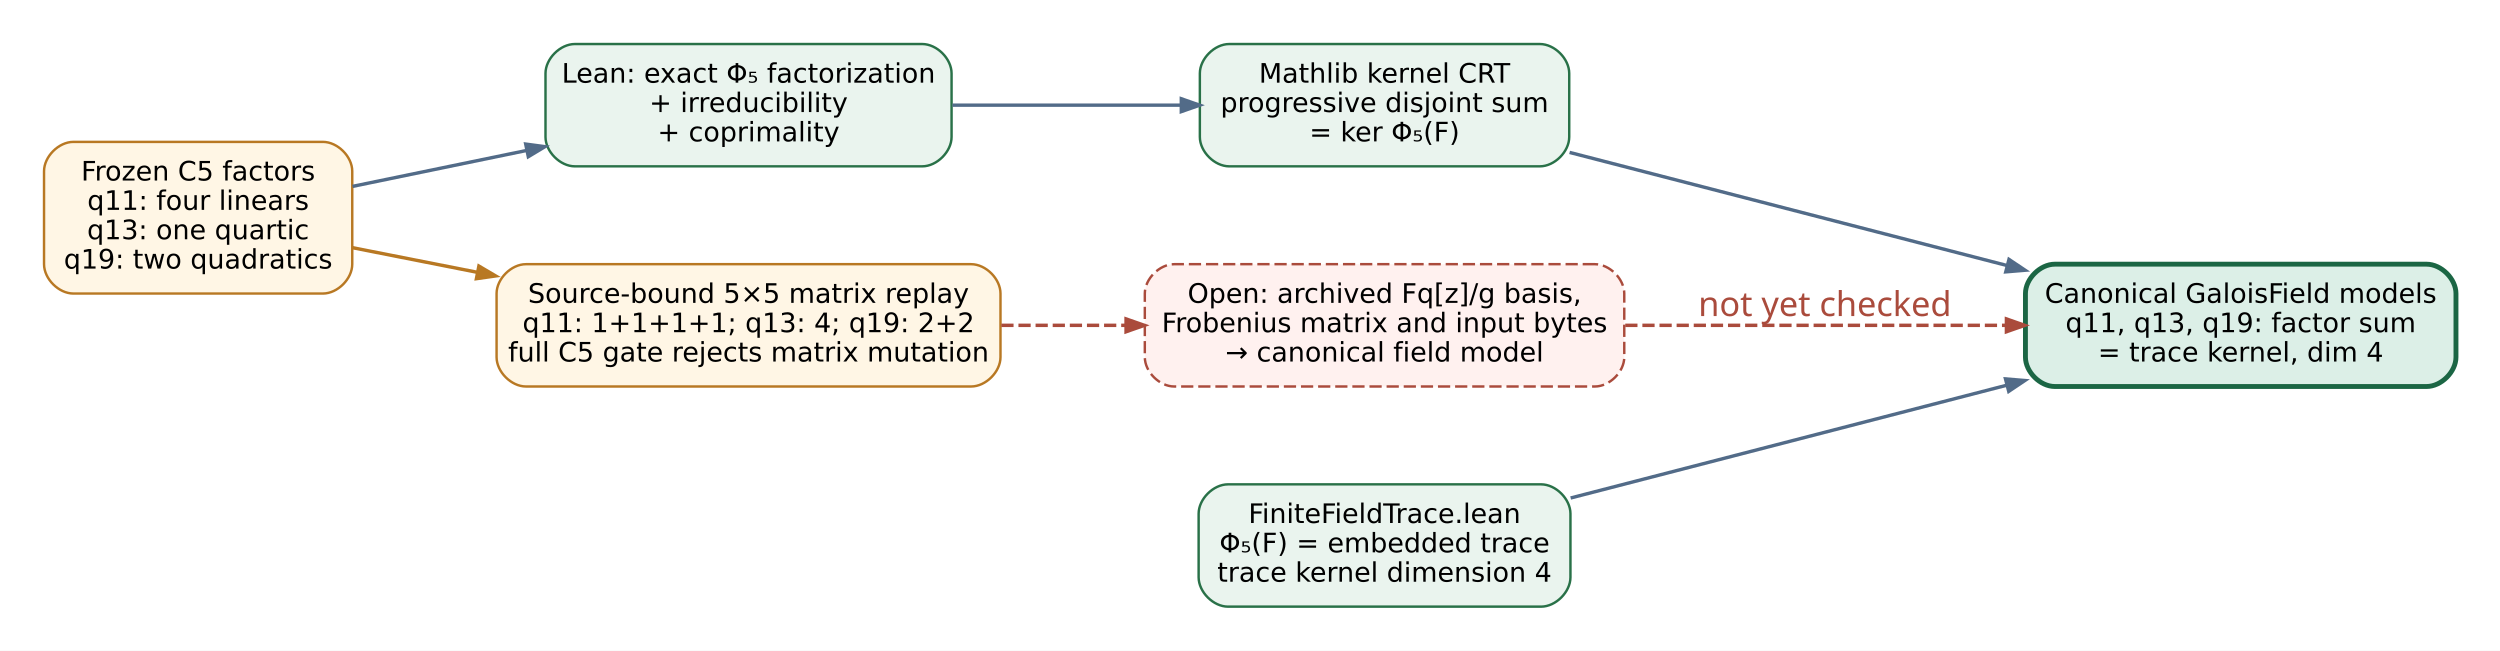
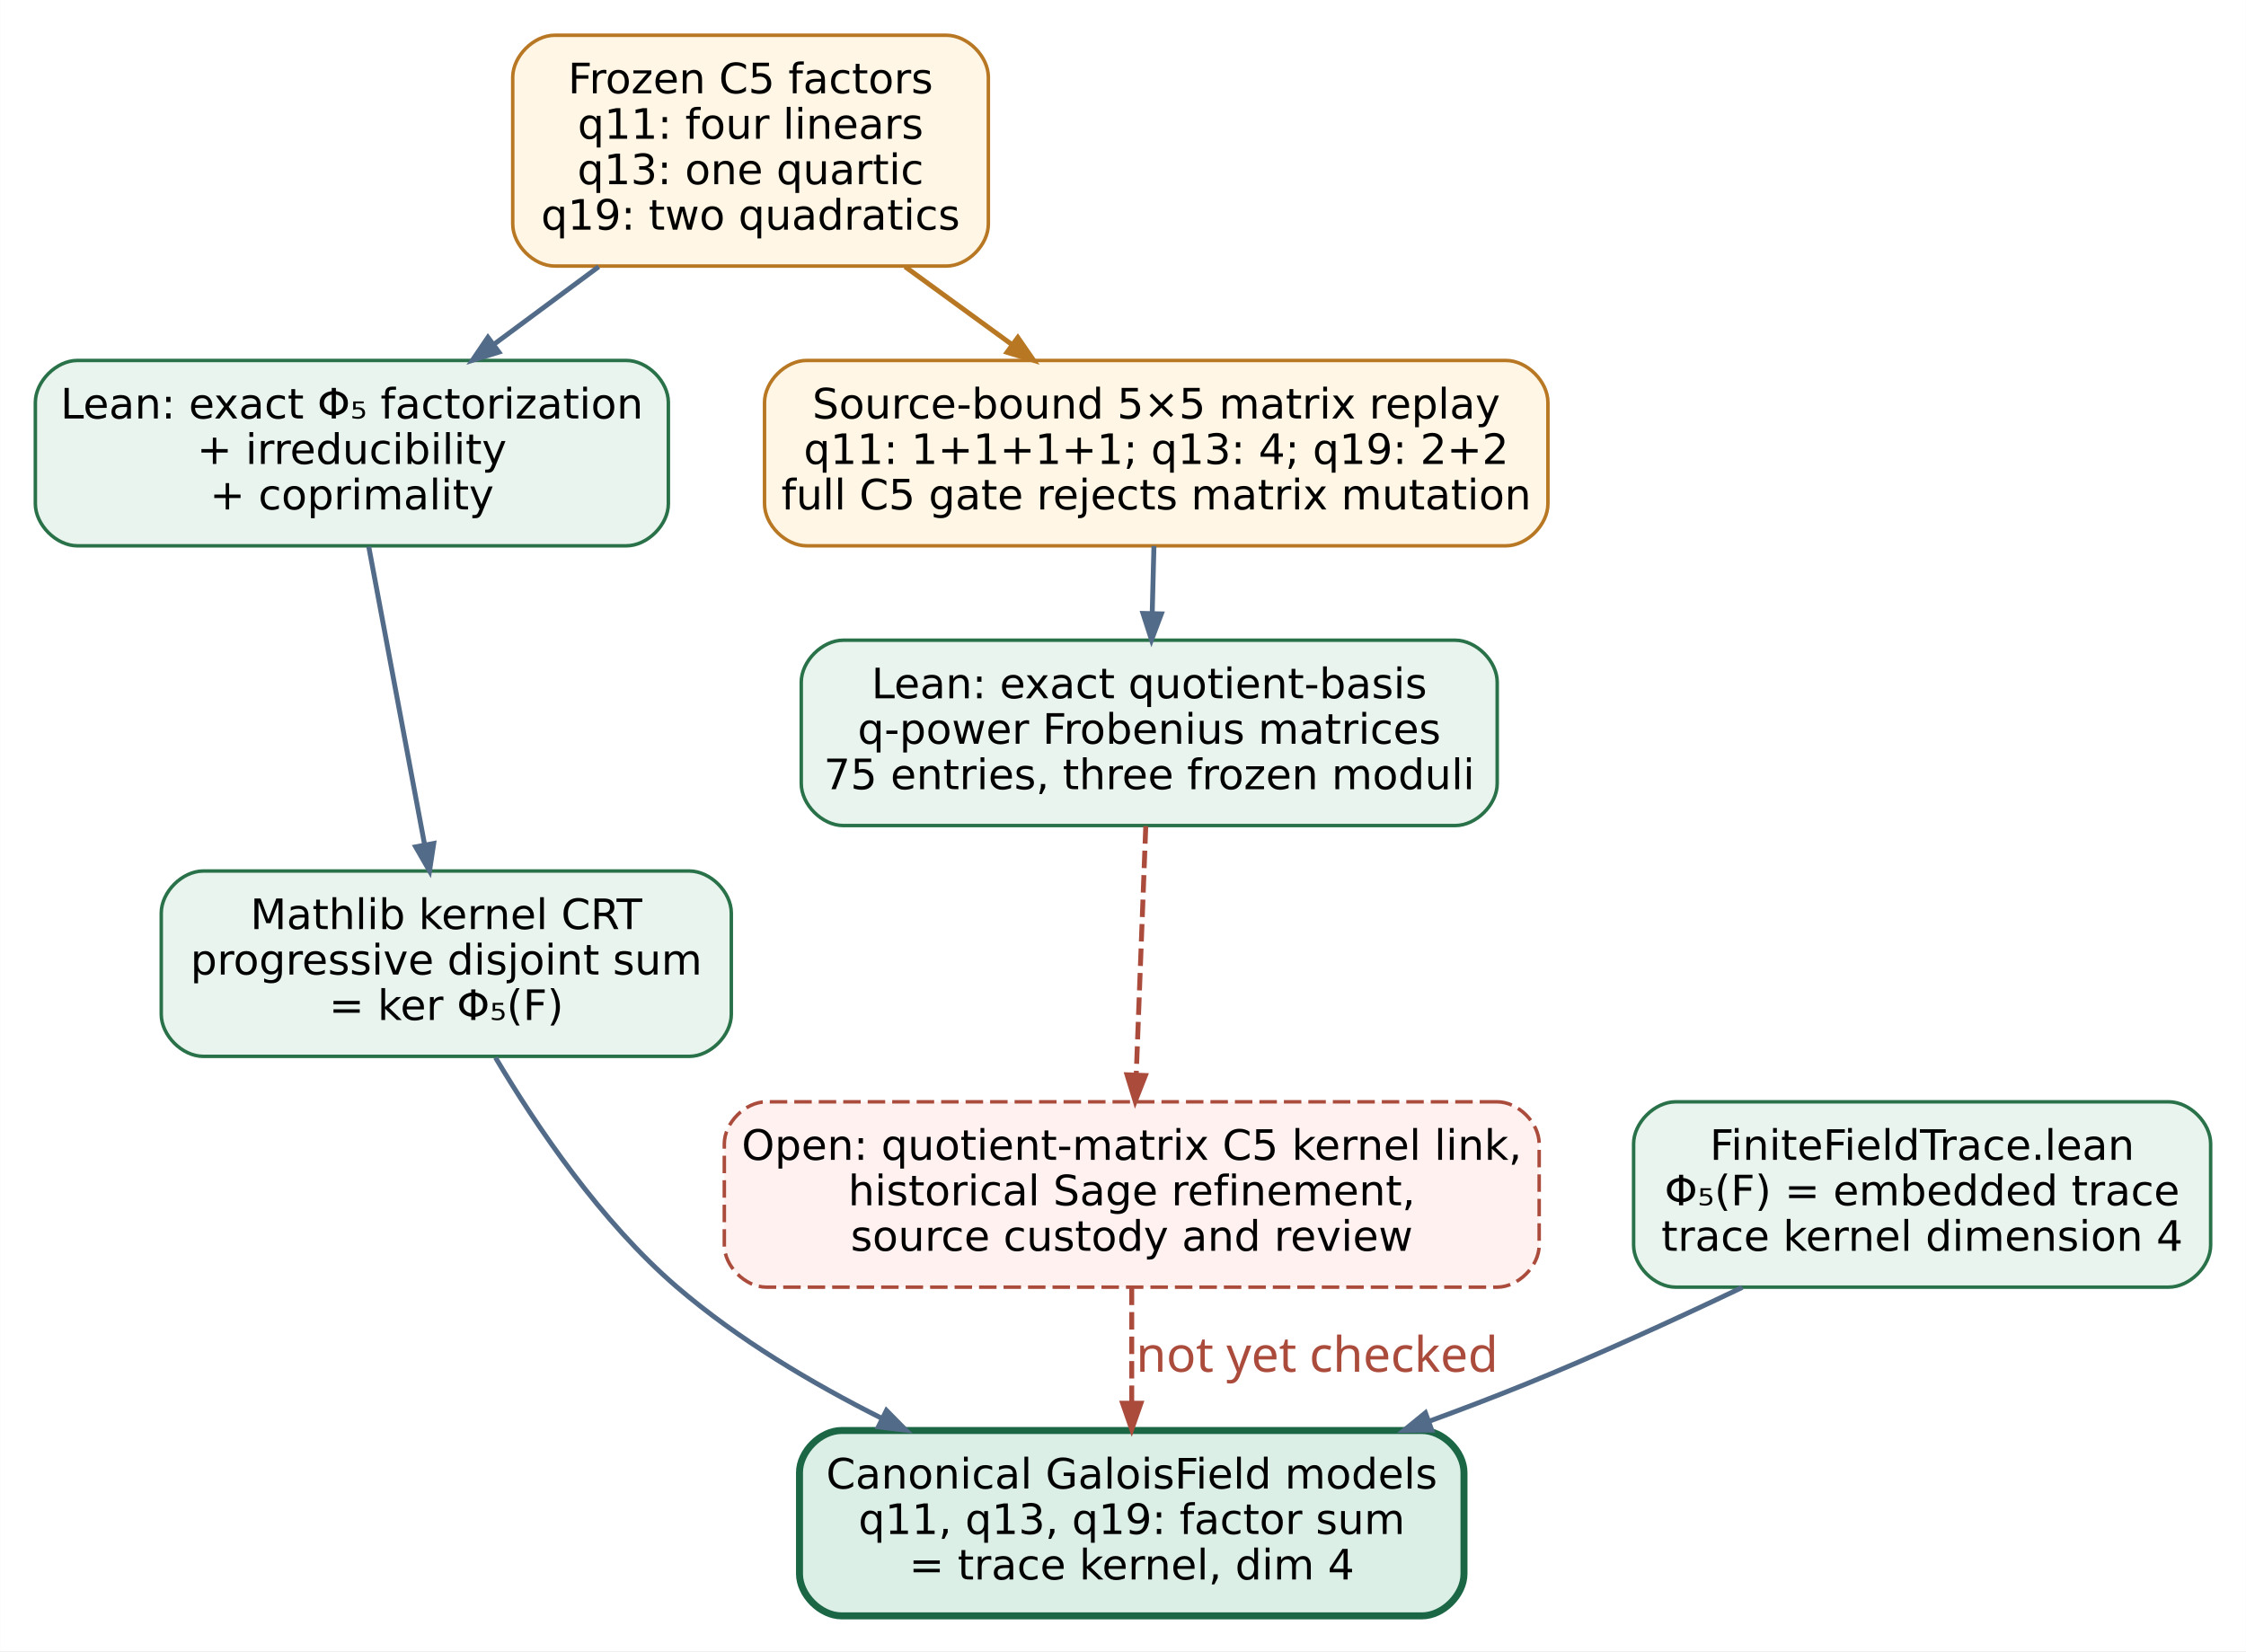
- <svg xmlns="http://www.w3.org/2000/svg" width="1022pt" height="266pt" viewBox="0.00 0.00 1022.00 266.00">
-   <g id="graph0" class="graph" transform="scale(1 1) rotate(0) translate(18 248)">
-     <polygon fill="white" stroke="transparent" points="-18,18 -18,-248 1004,-248 1004,18 -18,18" />
+ <svg xmlns="http://www.w3.org/2000/svg" width="642pt" height="472pt" viewBox="0.00 0.00 642.16 472.16">
+   <g id="graph0" class="graph" transform="scale(1 1) rotate(0) translate(10.08 462.08)">
+     <polygon fill="white" stroke="transparent" points="-10.08,10.08 -10.08,-462.08 632.08,-462.08 632.08,10.08 -10.08,10.08" />
    <g id="node1" class="node">
-       <path fill="#fff6e5" stroke="#b87823" d="M114,-190C114,-190 12,-190 12,-190 6,-190 0,-184 0,-178 0,-178 0,-140 0,-140 0,-134 6,-128 12,-128 12,-128 114,-128 114,-128 120,-128 126,-134 126,-140 126,-140 126,-178 126,-178 126,-184 120,-190 114,-190" />
-       <text text-anchor="middle" x="63" y="-174.2" font-family="DejaVu Sans" font-size="11.00">Frozen C5 factors</text>
-       <text text-anchor="middle" x="63" y="-162.2" font-family="DejaVu Sans" font-size="11.00">q11: four linears</text>
-       <text text-anchor="middle" x="63" y="-150.2" font-family="DejaVu Sans" font-size="11.00">q13: one quartic</text>
-       <text text-anchor="middle" x="63" y="-138.2" font-family="DejaVu Sans" font-size="11.00">q19: two quadratics</text>
+       <path fill="#fff6e5" stroke="#b87823" d="M260.5,-452C260.5,-452 148.5,-452 148.5,-452 142.5,-452 136.5,-446 136.5,-440 136.5,-440 136.5,-398 136.5,-398 136.5,-392 142.5,-386 148.5,-386 148.5,-386 260.5,-386 260.5,-386 266.5,-386 272.5,-392 272.5,-398 272.5,-398 272.5,-440 272.5,-440 272.5,-446 266.5,-452 260.5,-452" />
+       <text text-anchor="middle" x="204.5" y="-435.4" font-family="DejaVu Sans" font-size="12.00">Frozen C5 factors</text>
+       <text text-anchor="middle" x="204.5" y="-422.4" font-family="DejaVu Sans" font-size="12.00">q11: four linears</text>
+       <text text-anchor="middle" x="204.5" y="-409.4" font-family="DejaVu Sans" font-size="12.00">q13: one quartic</text>
+       <text text-anchor="middle" x="204.5" y="-396.4" font-family="DejaVu Sans" font-size="12.00">q19: two quadratics</text>
    </g>
    <g id="node2" class="node">
-       <path fill="#eaf4ee" stroke="#297148" d="M359,-230C359,-230 217,-230 217,-230 211,-230 205,-224 205,-218 205,-218 205,-192 205,-192 205,-186 211,-180 217,-180 217,-180 359,-180 359,-180 365,-180 371,-186 371,-192 371,-192 371,-218 371,-218 371,-224 365,-230 359,-230" />
-       <text text-anchor="middle" x="288" y="-214.2" font-family="DejaVu Sans" font-size="11.00">Lean: exact Φ₅ factorization</text>
-       <text text-anchor="middle" x="288" y="-202.2" font-family="DejaVu Sans" font-size="11.00">+ irreducibility</text>
-       <text text-anchor="middle" x="288" y="-190.2" font-family="DejaVu Sans" font-size="11.00">+ coprimality</text>
+       <path fill="#eaf4ee" stroke="#297148" d="M169,-359C169,-359 12,-359 12,-359 6,-359 0,-353 0,-347 0,-347 0,-318 0,-318 0,-312 6,-306 12,-306 12,-306 169,-306 169,-306 175,-306 181,-312 181,-318 181,-318 181,-347 181,-347 181,-353 175,-359 169,-359" />
+       <text text-anchor="middle" x="90.5" y="-342.4" font-family="DejaVu Sans" font-size="12.00">Lean: exact Φ₅ factorization</text>
+       <text text-anchor="middle" x="90.5" y="-329.4" font-family="DejaVu Sans" font-size="12.00">+ irreducibility</text>
+       <text text-anchor="middle" x="90.5" y="-316.4" font-family="DejaVu Sans" font-size="12.00">+ coprimality</text>
    </g>
    <g id="edge1" class="edge">
-       <path fill="none" stroke="#526b88" stroke-width="1.4" d="M126.12,-171.81C148.19,-176.37 173.5,-181.59 197.41,-186.52" />
-       <polygon fill="#526b88" stroke="#526b88" stroke-width="1.4" points="196.91,-189.1 204.78,-188.04 197.97,-183.95 196.91,-189.1" />
+       <path fill="none" stroke="#526b88" stroke-width="1.4" d="M161.08,-385.81C151.27,-378.54 140.89,-370.85 131.2,-363.67" />
+       <polygon fill="#526b88" stroke="#526b88" stroke-width="1.4" points="132.54,-361.39 124.95,-359.03 129.41,-365.61 132.54,-361.39" />
    </g>
    <g id="node6" class="node">
-       <path fill="#fff6e5" stroke="#b87823" d="M379,-140C379,-140 197,-140 197,-140 191,-140 185,-134 185,-128 185,-128 185,-102 185,-102 185,-96 191,-90 197,-90 197,-90 379,-90 379,-90 385,-90 391,-96 391,-102 391,-102 391,-128 391,-128 391,-134 385,-140 379,-140" />
-       <text text-anchor="middle" x="288" y="-124.2" font-family="DejaVu Sans" font-size="11.00">Source-bound 5×5 matrix replay</text>
-       <text text-anchor="middle" x="288" y="-112.2" font-family="DejaVu Sans" font-size="11.00">q11: 1+1+1+1; q13: 4; q19: 2+2</text>
-       <text text-anchor="middle" x="288" y="-100.2" font-family="DejaVu Sans" font-size="11.00">full C5 gate rejects matrix mutation</text>
+       <path fill="#fff6e5" stroke="#b87823" d="M420.5,-359C420.5,-359 220.5,-359 220.5,-359 214.5,-359 208.5,-353 208.5,-347 208.5,-347 208.5,-318 208.5,-318 208.5,-312 214.5,-306 220.5,-306 220.5,-306 420.5,-306 420.5,-306 426.5,-306 432.5,-312 432.5,-318 432.5,-318 432.5,-347 432.5,-347 432.5,-353 426.5,-359 420.5,-359" />
+       <text text-anchor="middle" x="320.5" y="-342.4" font-family="DejaVu Sans" font-size="12.00">Source-bound 5×5 matrix replay</text>
+       <text text-anchor="middle" x="320.5" y="-329.4" font-family="DejaVu Sans" font-size="12.00">q11: 1+1+1+1; q13: 4; q19: 2+2</text>
+       <text text-anchor="middle" x="320.5" y="-316.4" font-family="DejaVu Sans" font-size="12.00">full C5 gate rejects matrix mutation</text>
    </g>
    <g id="edge5" class="edge">
-       <path fill="none" stroke="#b87823" stroke-width="1.4" d="M126.12,-146.74C142.02,-143.61 159.6,-140.14 177.12,-136.68" />
-       <polygon fill="#b87823" stroke="#b87823" stroke-width="1.4" points="177.77,-139.23 184.62,-135.2 176.76,-134.08 177.77,-139.23" />
+       <path fill="none" stroke="#b87823" stroke-width="1.4" d="M248.69,-385.81C258.76,-378.47 269.42,-370.71 279.36,-363.46" />
+       <polygon fill="#b87823" stroke="#b87823" stroke-width="1.4" points="280.93,-365.57 285.45,-359.03 277.84,-361.33 280.93,-365.57" />
    </g>
    <g id="node3" class="node">
-       <path fill="#eaf4ee" stroke="#297148" d="M611.5,-230C611.5,-230 484.5,-230 484.5,-230 478.5,-230 472.5,-224 472.5,-218 472.5,-218 472.5,-192 472.5,-192 472.5,-186 478.5,-180 484.5,-180 484.5,-180 611.5,-180 611.5,-180 617.5,-180 623.5,-186 623.5,-192 623.5,-192 623.5,-218 623.5,-218 623.5,-224 617.5,-230 611.5,-230" />
-       <text text-anchor="middle" x="548" y="-214.2" font-family="DejaVu Sans" font-size="11.00">Mathlib kernel CRT</text>
-       <text text-anchor="middle" x="548" y="-202.2" font-family="DejaVu Sans" font-size="11.00">progressive disjoint sum</text>
-       <text text-anchor="middle" x="548" y="-190.2" font-family="DejaVu Sans" font-size="11.00">= ker Φ₅(F)</text>
+       <path fill="#eaf4ee" stroke="#297148" d="M187,-213C187,-213 48,-213 48,-213 42,-213 36,-207 36,-201 36,-201 36,-172 36,-172 36,-166 42,-160 48,-160 48,-160 187,-160 187,-160 193,-160 199,-166 199,-172 199,-172 199,-201 199,-201 199,-207 193,-213 187,-213" />
+       <text text-anchor="middle" x="117.5" y="-196.4" font-family="DejaVu Sans" font-size="12.00">Mathlib kernel CRT</text>
+       <text text-anchor="middle" x="117.5" y="-183.4" font-family="DejaVu Sans" font-size="12.00">progressive disjoint sum</text>
+       <text text-anchor="middle" x="117.5" y="-170.4" font-family="DejaVu Sans" font-size="12.00">= ker Φ₅(F)</text>
    </g>
    <g id="edge2" class="edge">
-       <path fill="none" stroke="#526b88" stroke-width="1.4" d="M371.34,-205C401.25,-205 435.03,-205 464.91,-205" />
-       <polygon fill="#526b88" stroke="#526b88" stroke-width="1.4" points="464.92,-207.63 472.42,-205 464.92,-202.38 464.92,-207.63" />
+       <path fill="none" stroke="#526b88" stroke-width="1.4" d="M95.33,-305.76C99.78,-282 106.42,-246.6 111.27,-220.72" />
+       <polygon fill="#526b88" stroke="#526b88" stroke-width="1.4" points="113.91,-220.88 112.71,-213.02 108.75,-219.91 113.91,-220.88" />
    </g>
    <g id="node5" class="node">
-       <path fill="#dcefe7" stroke="#1b6644" stroke-width="2" d="M974,-140C974,-140 822,-140 822,-140 816,-140 810,-134 810,-128 810,-128 810,-102 810,-102 810,-96 816,-90 822,-90 822,-90 974,-90 974,-90 980,-90 986,-96 986,-102 986,-102 986,-128 986,-128 986,-134 980,-140 974,-140" />
-       <text text-anchor="middle" x="898" y="-124.2" font-family="DejaVu Sans" font-size="11.00">Canonical GaloisField models</text>
-       <text text-anchor="middle" x="898" y="-112.2" font-family="DejaVu Sans" font-size="11.00">q11, q13, q19: factor sum</text>
-       <text text-anchor="middle" x="898" y="-100.2" font-family="DejaVu Sans" font-size="11.00">= trace kernel, dim 4</text>
+       <path fill="#dcefe7" stroke="#1b6644" stroke-width="2" d="M396.5,-53C396.5,-53 230.5,-53 230.5,-53 224.5,-53 218.5,-47 218.5,-41 218.5,-41 218.5,-12 218.5,-12 218.5,-6 224.5,0 230.5,0 230.5,0 396.5,0 396.5,0 402.5,0 408.5,-6 408.5,-12 408.5,-12 408.5,-41 408.5,-41 408.5,-47 402.5,-53 396.5,-53" />
+       <text text-anchor="middle" x="313.5" y="-36.4" font-family="DejaVu Sans" font-size="12.00">Canonical GaloisField models</text>
+       <text text-anchor="middle" x="313.5" y="-23.4" font-family="DejaVu Sans" font-size="12.00">q11, q13, q19: factor sum</text>
+       <text text-anchor="middle" x="313.5" y="-10.4" font-family="DejaVu Sans" font-size="12.00">= trace kernel, dim 4</text>
    </g>
    <g id="edge3" class="edge">
-       <path fill="none" stroke="#526b88" stroke-width="1.4" d="M623.65,-185.69C675.93,-172.17 746.2,-154 802.4,-139.47" />
-       <polygon fill="#526b88" stroke="#526b88" stroke-width="1.4" points="803.27,-141.95 809.88,-137.53 801.96,-136.87 803.27,-141.95" />
+       <path fill="none" stroke="#526b88" stroke-width="1.4" d="M131.57,-159.65C143.39,-139.77 161.8,-112.63 183.5,-94 200.78,-79.16 221.95,-66.55 242.14,-56.43" />
+       <polygon fill="#526b88" stroke="#526b88" stroke-width="1.4" points="243.36,-58.75 248.94,-53.09 241.05,-54.04 243.36,-58.75" />
    </g>
    <g id="node4" class="node">
-       <path fill="#eaf4ee" stroke="#297148" d="M612,-50C612,-50 484,-50 484,-50 478,-50 472,-44 472,-38 472,-38 472,-12 472,-12 472,-6 478,0 484,0 484,0 612,0 612,0 618,0 624,-6 624,-12 624,-12 624,-38 624,-38 624,-44 618,-50 612,-50" />
-       <text text-anchor="middle" x="548" y="-34.2" font-family="DejaVu Sans" font-size="11.00">FiniteFieldTrace.lean</text>
-       <text text-anchor="middle" x="548" y="-22.2" font-family="DejaVu Sans" font-size="11.00">Φ₅(F) = embedded trace</text>
-       <text text-anchor="middle" x="548" y="-10.2" font-family="DejaVu Sans" font-size="11.00">trace kernel dimension 4</text>
+       <path fill="#eaf4ee" stroke="#297148" d="M610,-147C610,-147 469,-147 469,-147 463,-147 457,-141 457,-135 457,-135 457,-106 457,-106 457,-100 463,-94 469,-94 469,-94 610,-94 610,-94 616,-94 622,-100 622,-106 622,-106 622,-135 622,-135 622,-141 616,-147 610,-147" />
+       <text text-anchor="middle" x="539.5" y="-130.4" font-family="DejaVu Sans" font-size="12.00">FiniteFieldTrace.lean</text>
+       <text text-anchor="middle" x="539.5" y="-117.4" font-family="DejaVu Sans" font-size="12.00">Φ₅(F) = embedded trace</text>
+       <text text-anchor="middle" x="539.5" y="-104.4" font-family="DejaVu Sans" font-size="12.00">trace kernel dimension 4</text>
    </g>
    <g id="edge4" class="edge">
-       <path fill="none" stroke="#526b88" stroke-width="1.4" d="M624.08,-44.42C676.29,-57.92 746.28,-76.02 802.31,-90.51" />
-       <polygon fill="#526b88" stroke="#526b88" stroke-width="1.4" points="801.85,-93.1 809.77,-92.44 803.17,-88.02 801.85,-93.1" />
+       <path fill="none" stroke="#526b88" stroke-width="1.4" d="M488.09,-93.94C468.68,-84.67 446.27,-74.41 425.5,-66 416.85,-62.5 407.75,-59.03 398.63,-55.69" />
+       <polygon fill="#526b88" stroke="#526b88" stroke-width="1.4" points="399.27,-53.12 391.32,-53.04 397.48,-58.06 399.27,-53.12" />
    </g>
    <g id="node7" class="node">
-       <path fill="#fff1ef" stroke="#aa4b3c" stroke-dasharray="5,2" d="M634,-140C634,-140 462,-140 462,-140 456,-140 450,-134 450,-128 450,-128 450,-102 450,-102 450,-96 456,-90 462,-90 462,-90 634,-90 634,-90 640,-90 646,-96 646,-102 646,-102 646,-128 646,-128 646,-134 640,-140 634,-140" />
-       <text text-anchor="middle" x="548" y="-124.2" font-family="DejaVu Sans" font-size="11.00">Open: archived Fq[z]/g basis,</text>
-       <text text-anchor="middle" x="548" y="-112.2" font-family="DejaVu Sans" font-size="11.00">Frobenius matrix and input bytes</text>
-       <text text-anchor="middle" x="548" y="-100.2" font-family="DejaVu Sans" font-size="11.00">→ canonical field model</text>
+       <path fill="#eaf4ee" stroke="#297148" d="M406,-279C406,-279 231,-279 231,-279 225,-279 219,-273 219,-267 219,-267 219,-238 219,-238 219,-232 225,-226 231,-226 231,-226 406,-226 406,-226 412,-226 418,-232 418,-238 418,-238 418,-267 418,-267 418,-273 412,-279 406,-279" />
+       <text text-anchor="middle" x="318.5" y="-262.4" font-family="DejaVu Sans" font-size="12.00">Lean: exact quotient-basis</text>
+       <text text-anchor="middle" x="318.5" y="-249.4" font-family="DejaVu Sans" font-size="12.00">q-power Frobenius matrices</text>
+       <text text-anchor="middle" x="318.5" y="-236.4" font-family="DejaVu Sans" font-size="12.00">75 entries, three frozen moduli</text>
    </g>
    <g id="edge6" class="edge">
-       <path fill="none" stroke="#aa4b3c" stroke-width="1.4" stroke-dasharray="5,2" d="M391.34,-115C408.05,-115 425.39,-115 442.17,-115" />
-       <polygon fill="#aa4b3c" stroke="#aa4b3c" stroke-width="1.4" points="442.33,-117.63 449.83,-115 442.33,-112.38 442.33,-117.63" />
+       <path fill="none" stroke="#526b88" stroke-width="1.4" d="M319.85,-305.96C319.69,-299.9 319.52,-293.34 319.36,-286.99" />
+       <polygon fill="#526b88" stroke="#526b88" stroke-width="1.4" points="321.97,-286.53 319.16,-279.1 316.72,-286.66 321.97,-286.53" />
+     </g>
+     <g id="node8" class="node">
+       <path fill="#fff1ef" stroke="#aa4b3c" stroke-dasharray="5,2" d="M418,-147C418,-147 209,-147 209,-147 203,-147 197,-141 197,-135 197,-135 197,-106 197,-106 197,-100 203,-94 209,-94 209,-94 418,-94 418,-94 424,-94 430,-100 430,-106 430,-106 430,-135 430,-135 430,-141 424,-147 418,-147" />
+       <text text-anchor="middle" x="313.5" y="-130.4" font-family="DejaVu Sans" font-size="12.00">Open: quotient-matrix C5 kernel link,</text>
+       <text text-anchor="middle" x="313.5" y="-117.4" font-family="DejaVu Sans" font-size="12.00">historical Sage refinement,</text>
+       <text text-anchor="middle" x="313.5" y="-104.4" font-family="DejaVu Sans" font-size="12.00">source custody and review</text>
    </g>
    <g id="edge7" class="edge">
-       <path fill="none" stroke="#aa4b3c" stroke-width="1.4" stroke-dasharray="5,2" d="M646.4,-115C695.07,-115 753.73,-115 802.06,-115" />
-       <polygon fill="#aa4b3c" stroke="#aa4b3c" stroke-width="1.4" points="802.22,-117.63 809.72,-115 802.22,-112.38 802.22,-117.63" />
-       <text text-anchor="middle" x="728" y="-118.8" font-family="Times-Roman" font-size="14.00" fill="#aa4b3c">not yet checked</text>
+       <path fill="none" stroke="#aa4b3c" stroke-width="1.4" stroke-dasharray="5,2" d="M317.51,-225.82C316.73,-205.43 315.63,-176.78 314.78,-154.66" />
+       <polygon fill="#aa4b3c" stroke="#aa4b3c" stroke-width="1.4" points="317.4,-154.52 314.49,-147.13 312.15,-154.73 317.4,-154.52" />
+     </g>
+     <g id="edge8" class="edge">
+       <path fill="none" stroke="#aa4b3c" stroke-width="1.4" stroke-dasharray="5,2" d="M313.5,-93.87C313.5,-83.69 313.5,-71.84 313.5,-60.99" />
+       <polygon fill="#aa4b3c" stroke="#aa4b3c" stroke-width="1.4" points="316.13,-60.81 313.5,-53.31 310.88,-60.81 316.13,-60.81" />
+       <text text-anchor="middle" x="366.5" y="-69.8" font-family="Times-Roman" font-size="14.00" fill="#aa4b3c">not yet checked</text>
    </g>
  </g>
</svg>
